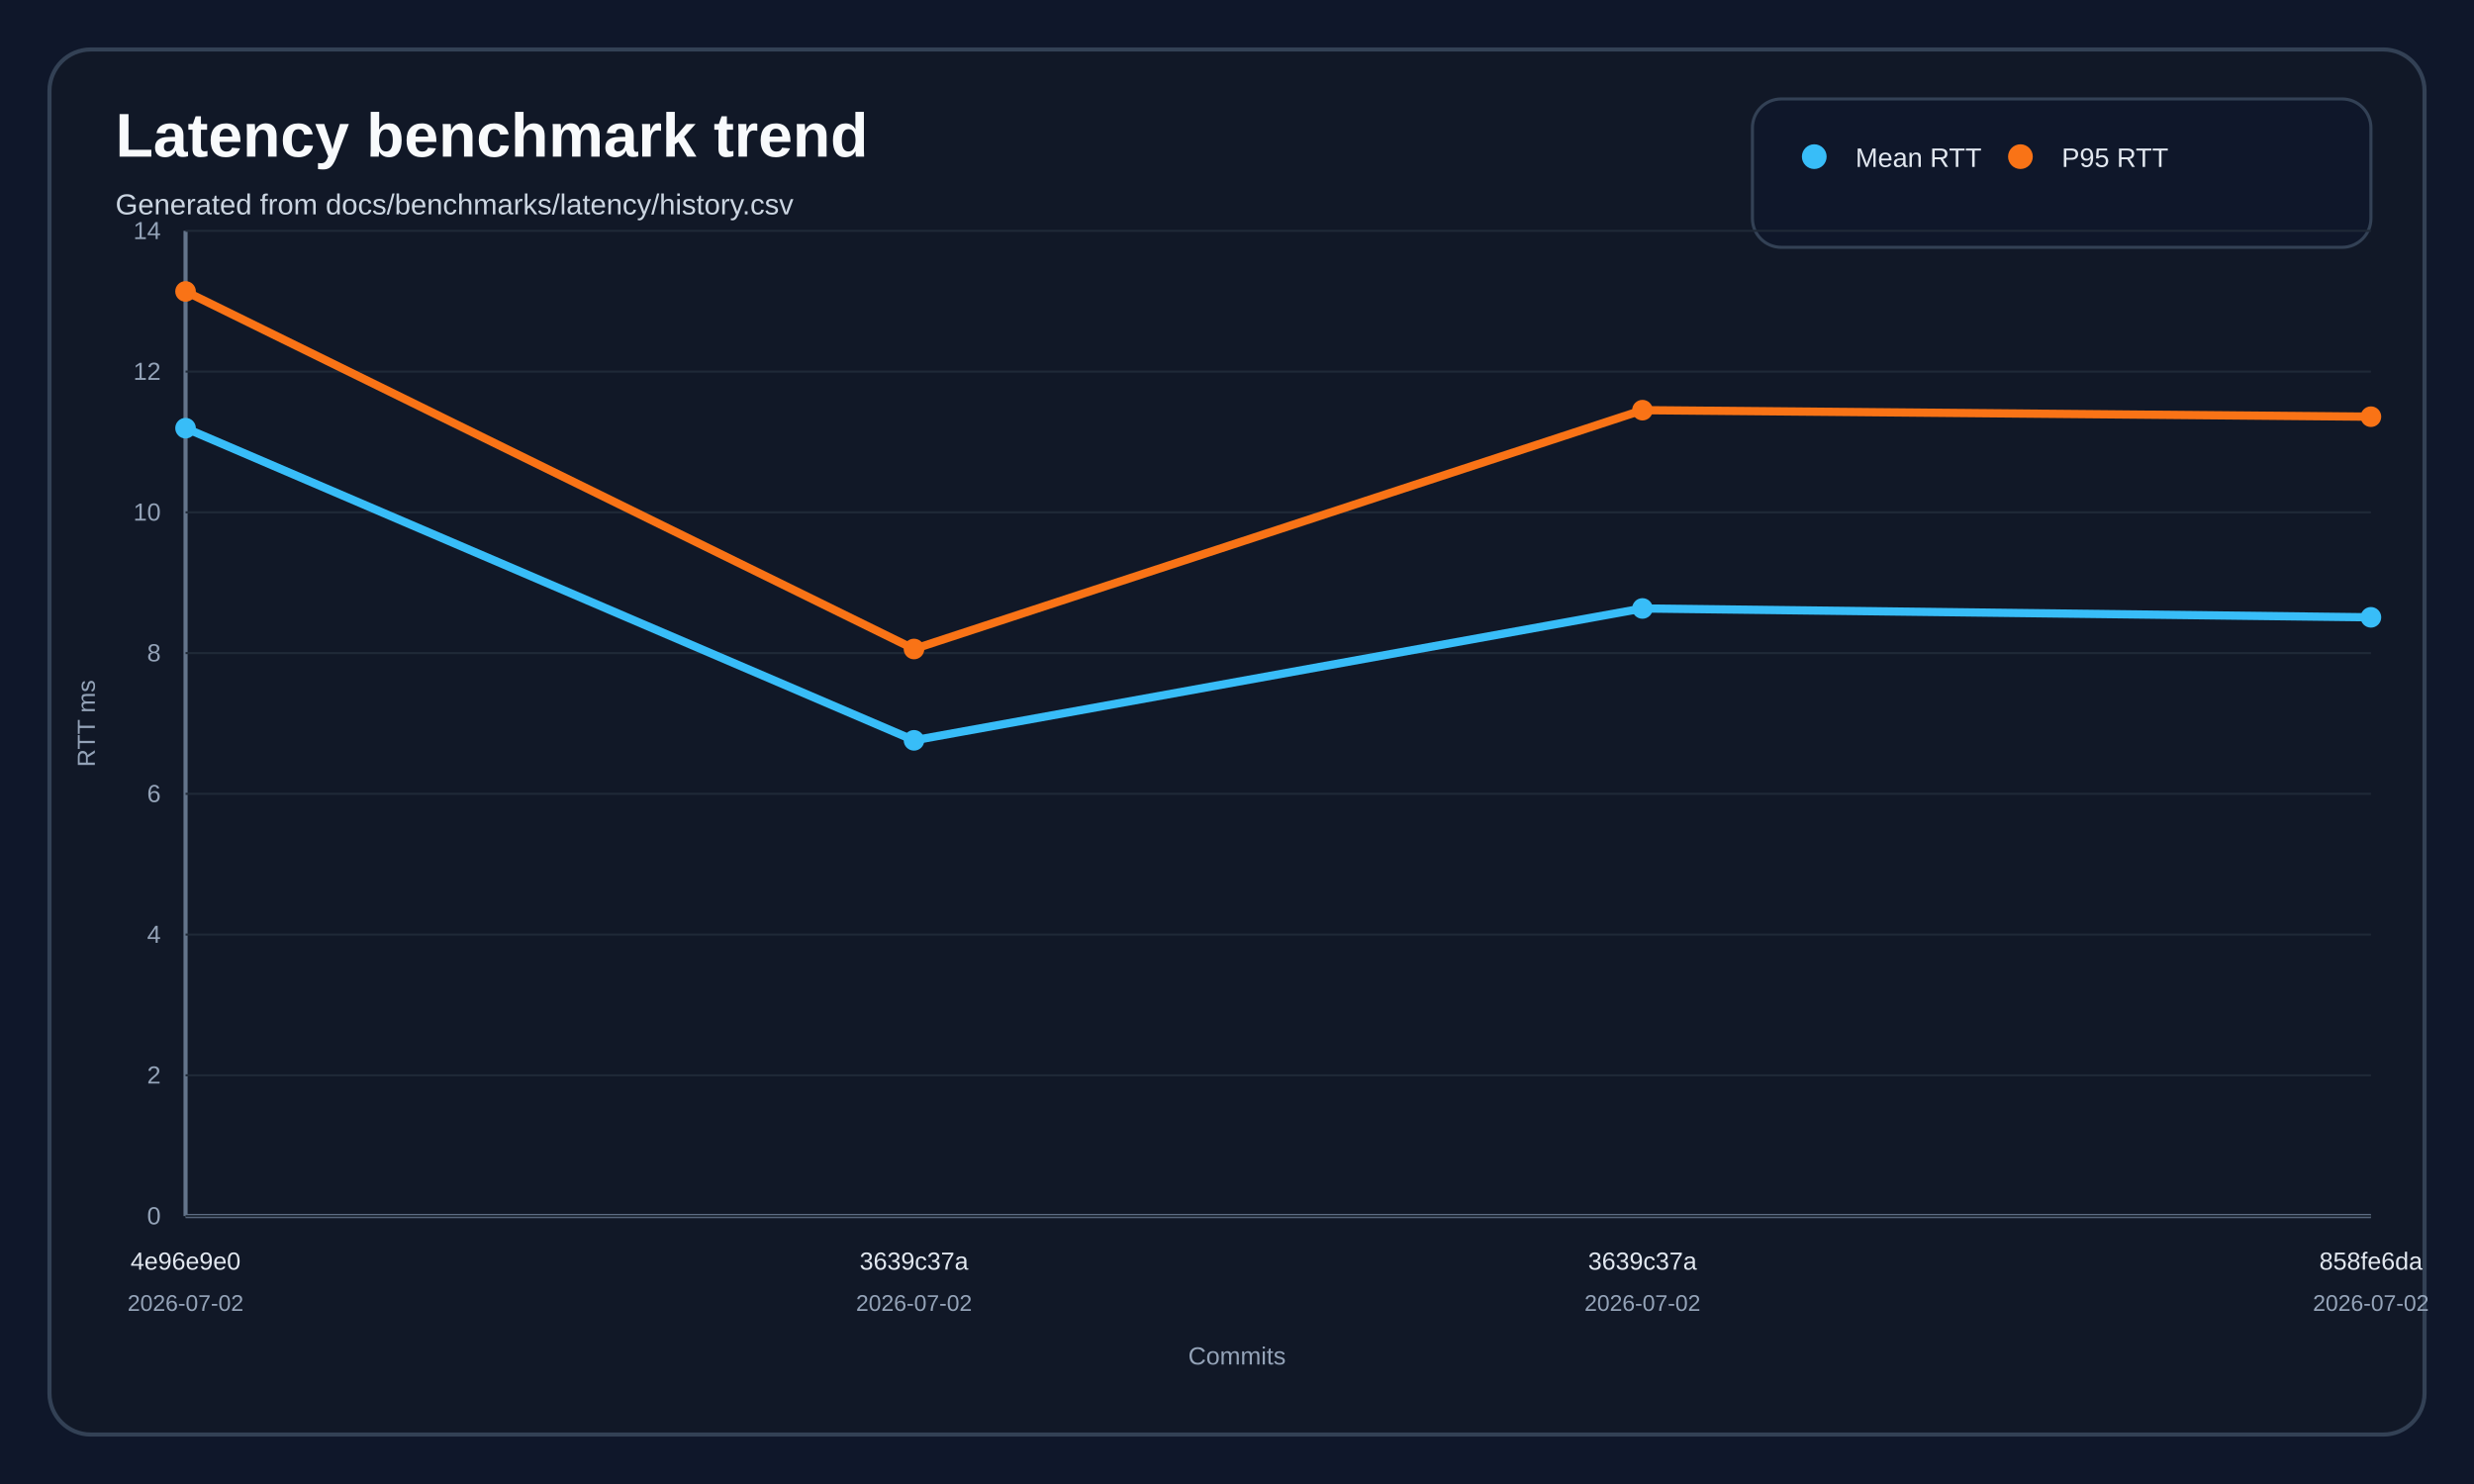
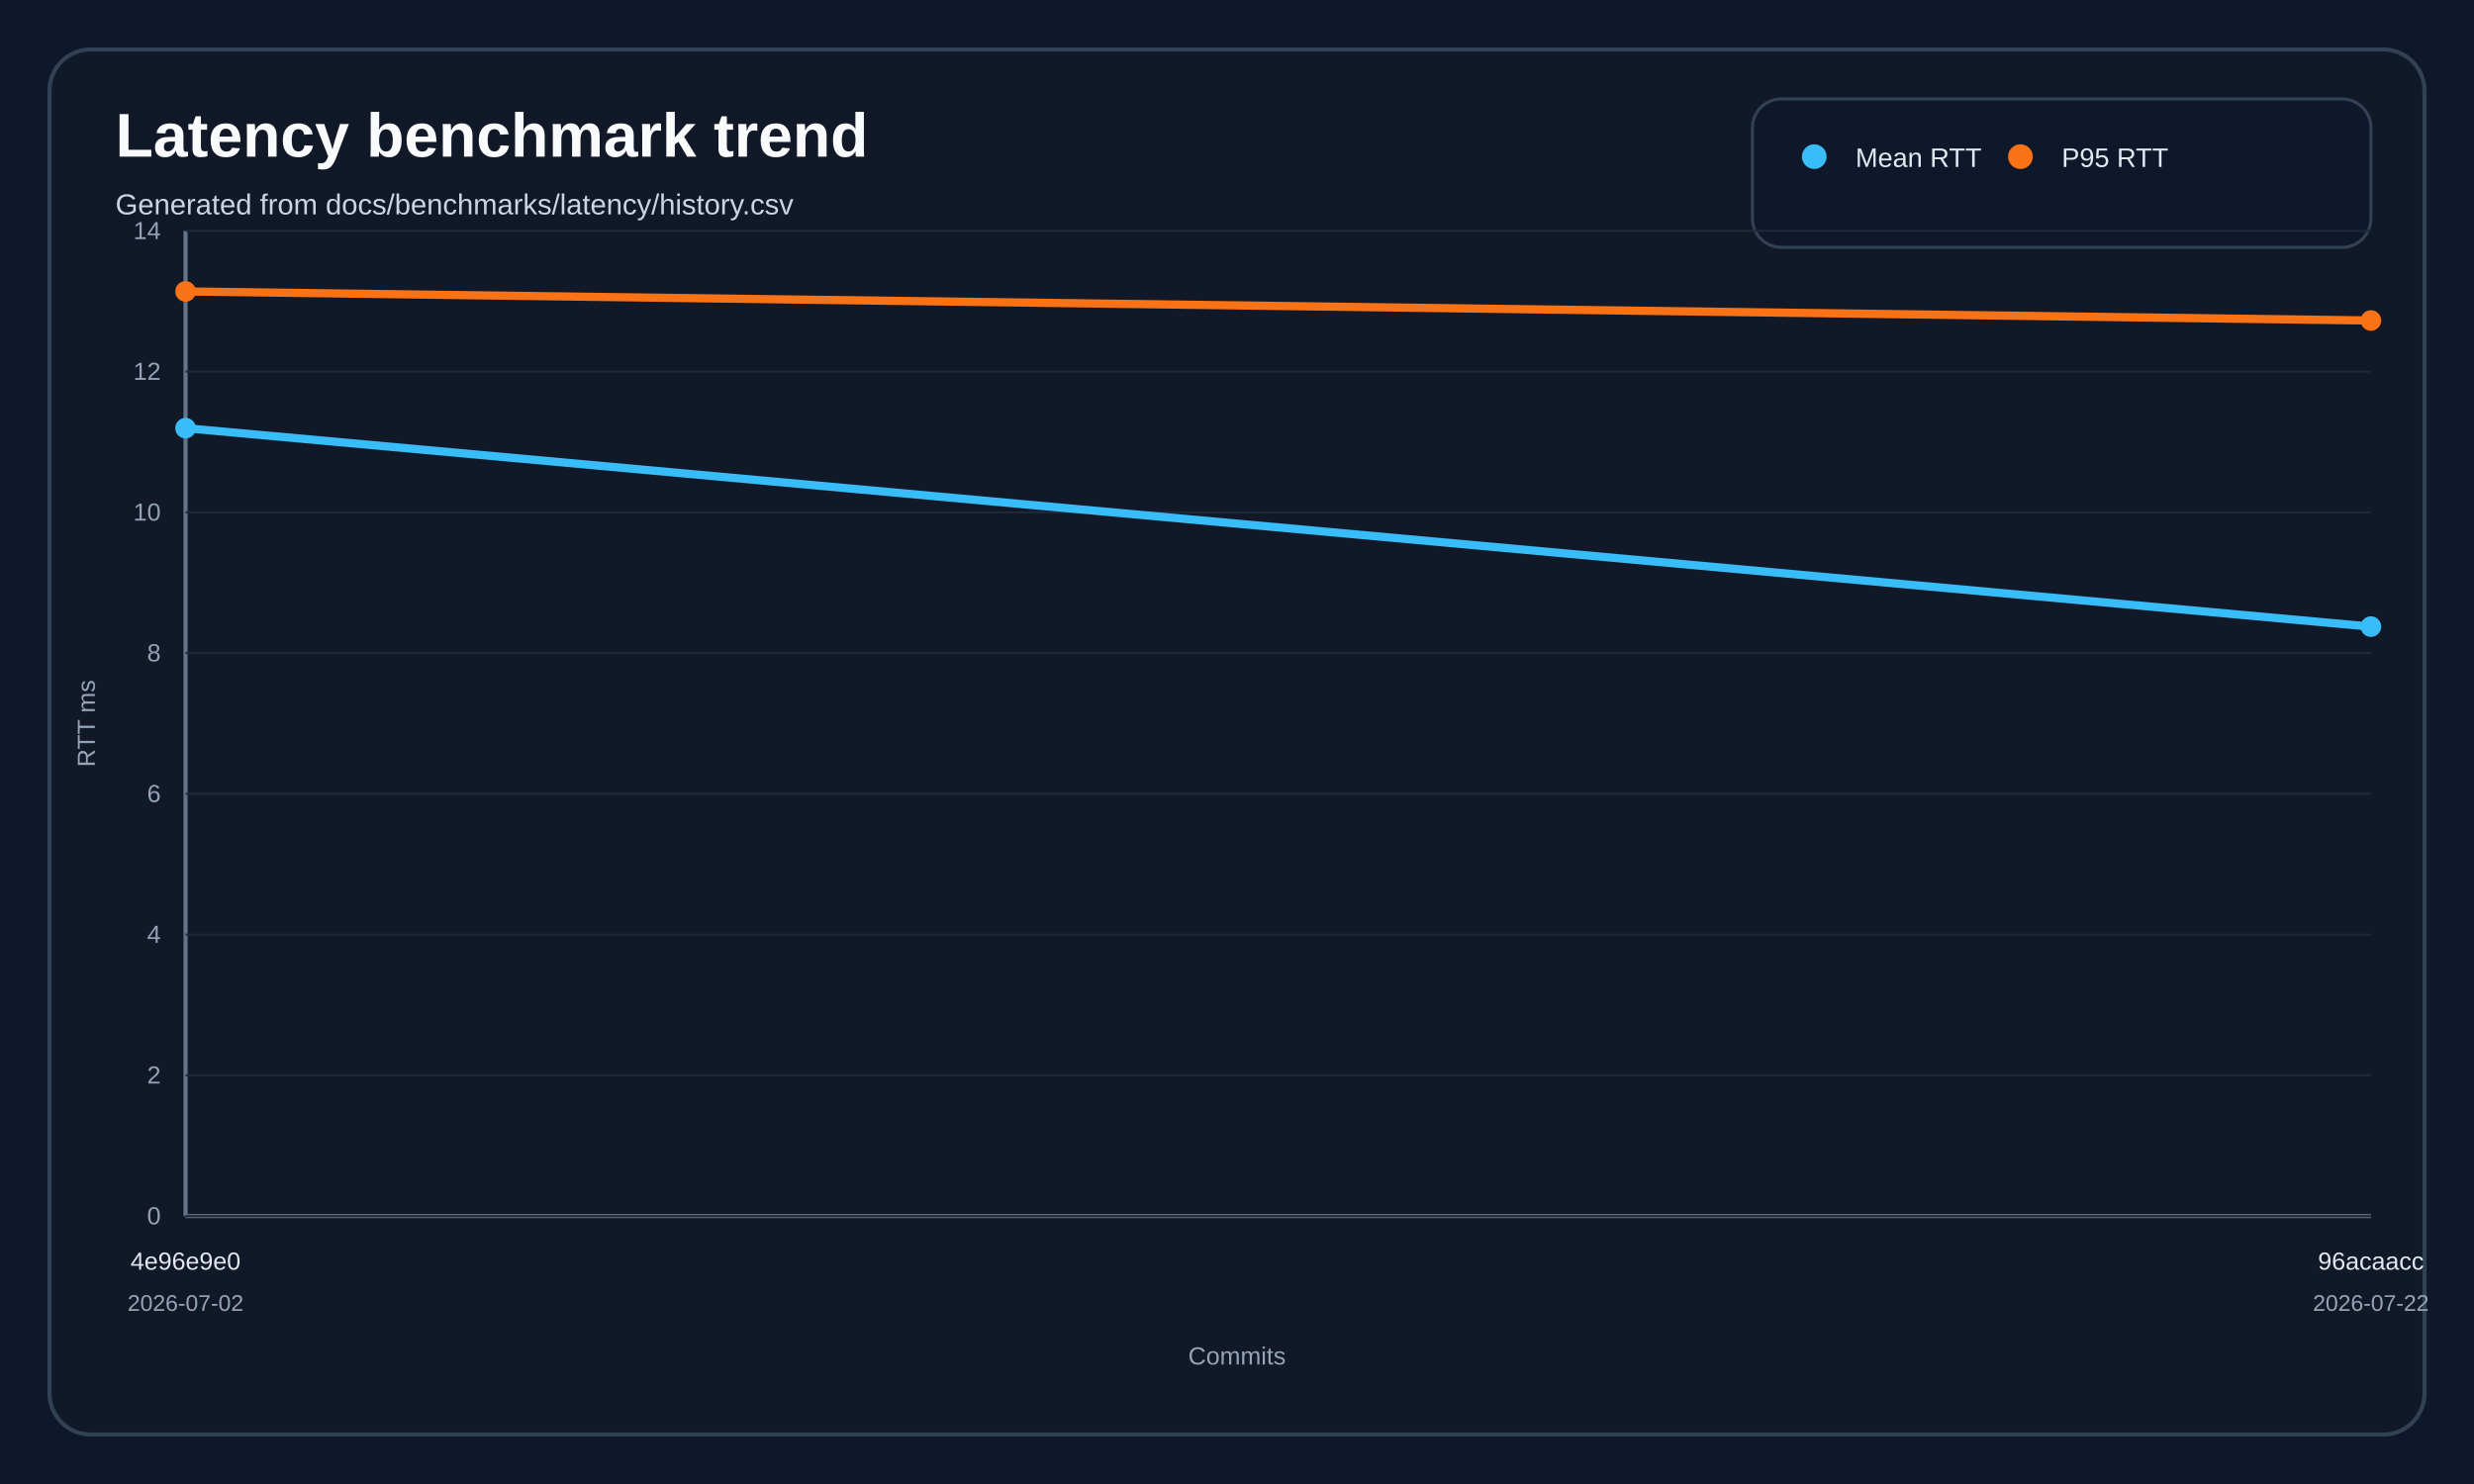
<svg xmlns="http://www.w3.org/2000/svg" width="1200" height="720" viewBox="0 0 1200 720" role="img" aria-labelledby="title desc">
  <rect width="1200" height="720" fill="#0f172a" />
  <rect x="24" y="24" width="1152" height="672" rx="20" fill="#111827" stroke="#334155" stroke-width="2" />
  <text x="56" y="76" fill="#f8fafc" font-family="Arial, Helvetica, sans-serif" font-size="30" font-weight="700">Latency benchmark trend</text>
  <text x="56" y="104" fill="#cbd5e1" font-family="Arial, Helvetica, sans-serif" font-size="14">Generated from docs/benchmarks/latency/history.csv</text>
  <rect x="850" y="48" width="300" height="72" rx="14" fill="#0f172a" stroke="#334155" stroke-width="1.5" />
  <circle cx="880" cy="76" r="6" fill="#38bdf8" />
  <text x="900" y="81" fill="#e2e8f0" font-family="Arial, Helvetica, sans-serif" font-size="13">Mean RTT</text>
  <circle cx="980" cy="76" r="6" fill="#f97316" />
  <text x="1000" y="81" fill="#e2e8f0" font-family="Arial, Helvetica, sans-serif" font-size="13">P95 RTT</text>
  <line x1="90" y1="590" x2="1150" y2="590" stroke="#64748b" stroke-width="2" />
  <line x1="90" y1="112" x2="90" y2="590" stroke="#64748b" stroke-width="2" />
  <line x1="90" y1="590.00" x2="1150" y2="590.00" stroke="#1f2937" stroke-width="1" />
  <text x="78" y="594.00" fill="#94a3b8" font-family="Arial, Helvetica, sans-serif" font-size="12" text-anchor="end">0</text>
  <line x1="90" y1="521.71" x2="1150" y2="521.71" stroke="#1f2937" stroke-width="1" />
  <text x="78" y="525.71" fill="#94a3b8" font-family="Arial, Helvetica, sans-serif" font-size="12" text-anchor="end">2</text>
  <line x1="90" y1="453.43" x2="1150" y2="453.43" stroke="#1f2937" stroke-width="1" />
  <text x="78" y="457.43" fill="#94a3b8" font-family="Arial, Helvetica, sans-serif" font-size="12" text-anchor="end">4</text>
  <line x1="90" y1="385.14" x2="1150" y2="385.14" stroke="#1f2937" stroke-width="1" />
  <text x="78" y="389.14" fill="#94a3b8" font-family="Arial, Helvetica, sans-serif" font-size="12" text-anchor="end">6</text>
  <line x1="90" y1="316.86" x2="1150" y2="316.86" stroke="#1f2937" stroke-width="1" />
  <text x="78" y="320.86" fill="#94a3b8" font-family="Arial, Helvetica, sans-serif" font-size="12" text-anchor="end">8</text>
  <line x1="90" y1="248.57" x2="1150" y2="248.57" stroke="#1f2937" stroke-width="1" />
  <text x="78" y="252.57" fill="#94a3b8" font-family="Arial, Helvetica, sans-serif" font-size="12" text-anchor="end">10</text>
  <line x1="90" y1="180.29" x2="1150" y2="180.29" stroke="#1f2937" stroke-width="1" />
  <text x="78" y="184.29" fill="#94a3b8" font-family="Arial, Helvetica, sans-serif" font-size="12" text-anchor="end">12</text>
  <line x1="90" y1="112.00" x2="1150" y2="112.00" stroke="#1f2937" stroke-width="1" />
  <text x="78" y="116.00" fill="#94a3b8" font-family="Arial, Helvetica, sans-serif" font-size="12" text-anchor="end">14</text>
-   <polyline fill="none" stroke="#38bdf8" stroke-width="4" stroke-linejoin="round" stroke-linecap="round" points="90.00,207.74 443.33,359.19 796.67,295.21 1150.00,299.51" />
-   <polyline fill="none" stroke="#f97316" stroke-width="4" stroke-linejoin="round" stroke-linecap="round" points="90.00,141.40 443.33,314.88 796.67,199.00 1150.00,202.17" />
+   <polyline fill="none" stroke="#38bdf8" stroke-width="4" stroke-linejoin="round" stroke-linecap="round" points="90.00,207.74 1150.00,304.02" />
+   <polyline fill="none" stroke="#f97316" stroke-width="4" stroke-linejoin="round" stroke-linecap="round" points="90.00,141.40 1150.00,155.50" />
  <circle cx="90.00" cy="207.74" r="5" fill="#38bdf8" />
-   <circle cx="443.33" cy="359.19" r="5" fill="#38bdf8" />
-   <circle cx="796.67" cy="295.21" r="5" fill="#38bdf8" />
-   <circle cx="1150.00" cy="299.51" r="5" fill="#38bdf8" />
+   <circle cx="1150.00" cy="304.02" r="5" fill="#38bdf8" />
  <circle cx="90.00" cy="141.40" r="5" fill="#f97316" />
-   <circle cx="443.33" cy="314.88" r="5" fill="#f97316" />
-   <circle cx="796.67" cy="199.00" r="5" fill="#f97316" />
-   <circle cx="1150.00" cy="202.17" r="5" fill="#f97316" />
+   <circle cx="1150.00" cy="155.50" r="5" fill="#f97316" />
  <text x="600" y="662" fill="#94a3b8" font-family="Arial, Helvetica, sans-serif" font-size="12" text-anchor="middle">Commits</text>
  <text x="46" y="351" fill="#94a3b8" font-family="Arial, Helvetica, sans-serif" font-size="12" text-anchor="middle" transform="rotate(-90 46 351)">RTT ms</text>
  <text x="90.00" y="616" fill="#e2e8f0" font-family="Arial, Helvetica, sans-serif" font-size="12" text-anchor="middle">4e96e9e0</text>
  <text x="90.00" y="636" fill="#94a3b8" font-family="Arial, Helvetica, sans-serif" font-size="11" text-anchor="middle">2026-07-02</text>
-   <text x="443.33" y="616" fill="#e2e8f0" font-family="Arial, Helvetica, sans-serif" font-size="12" text-anchor="middle">3639c37a</text>
-   <text x="443.33" y="636" fill="#94a3b8" font-family="Arial, Helvetica, sans-serif" font-size="11" text-anchor="middle">2026-07-02</text>
-   <text x="796.67" y="616" fill="#e2e8f0" font-family="Arial, Helvetica, sans-serif" font-size="12" text-anchor="middle">3639c37a</text>
-   <text x="796.67" y="636" fill="#94a3b8" font-family="Arial, Helvetica, sans-serif" font-size="11" text-anchor="middle">2026-07-02</text>
-   <text x="1150.00" y="616" fill="#e2e8f0" font-family="Arial, Helvetica, sans-serif" font-size="12" text-anchor="middle">858fe6da</text>
-   <text x="1150.00" y="636" fill="#94a3b8" font-family="Arial, Helvetica, sans-serif" font-size="11" text-anchor="middle">2026-07-02</text>
+   <text x="1150.00" y="616" fill="#e2e8f0" font-family="Arial, Helvetica, sans-serif" font-size="12" text-anchor="middle">96acaacc</text>
+   <text x="1150.00" y="636" fill="#94a3b8" font-family="Arial, Helvetica, sans-serif" font-size="11" text-anchor="middle">2026-07-22</text>
</svg>
